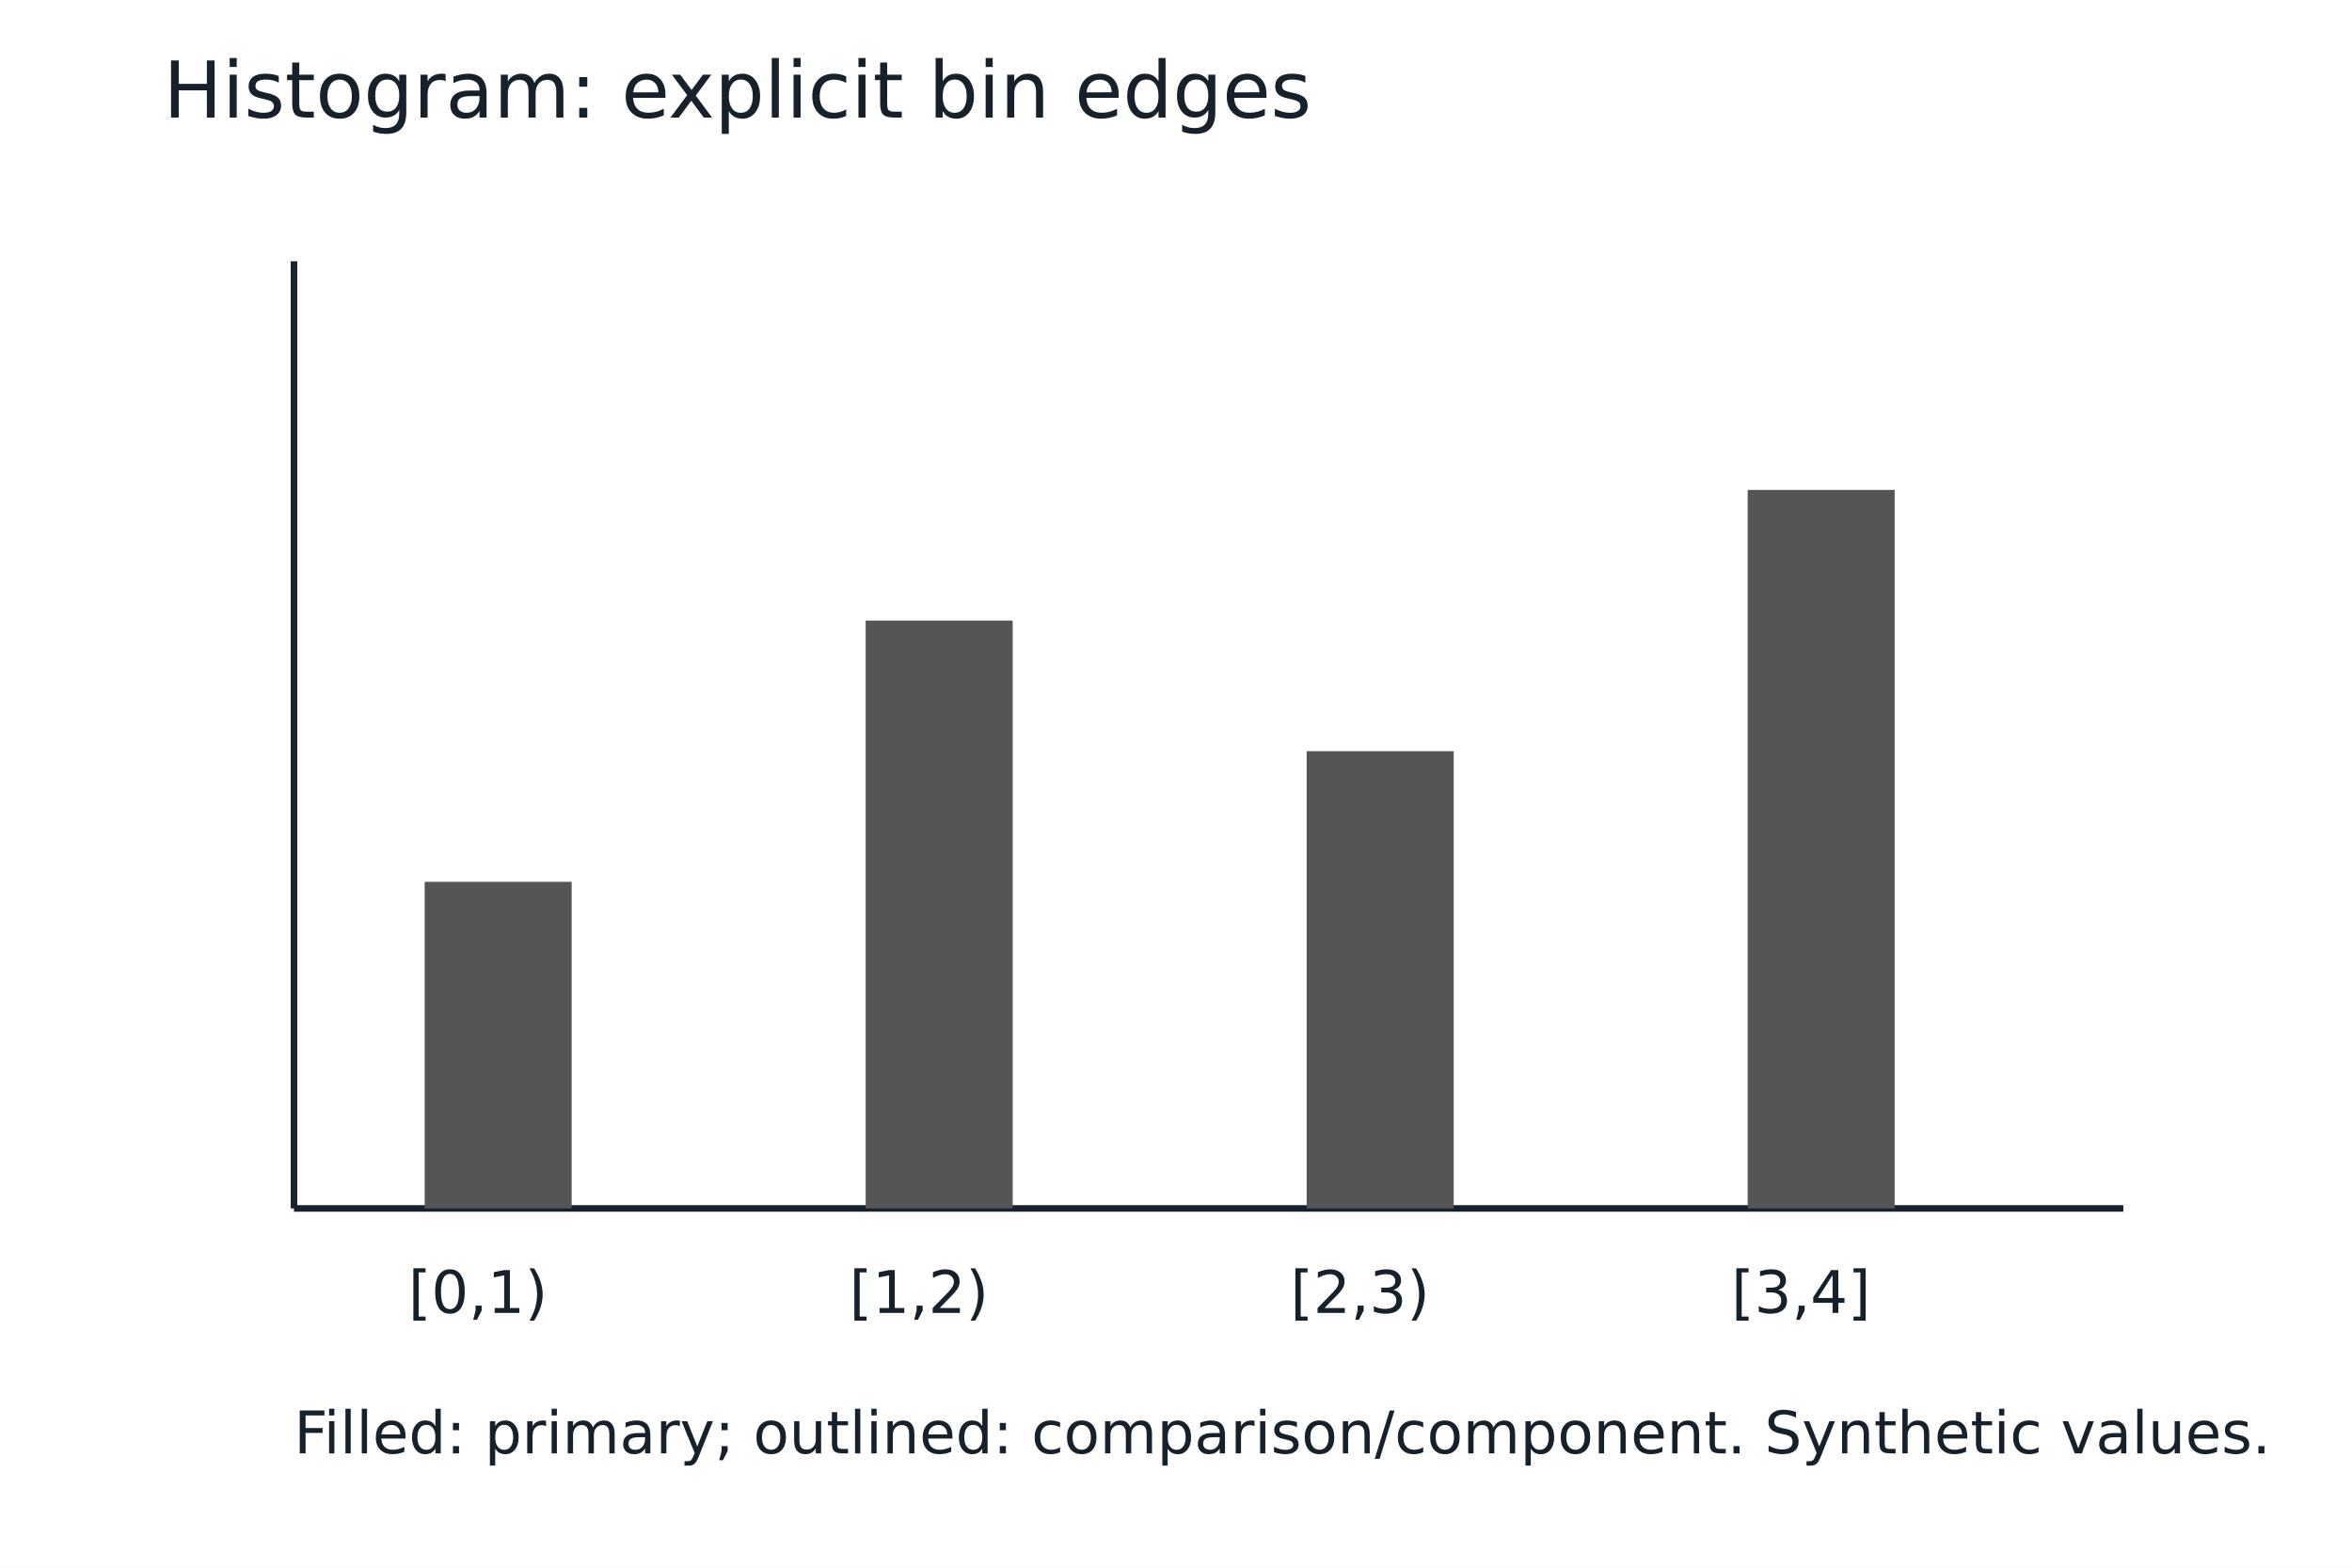
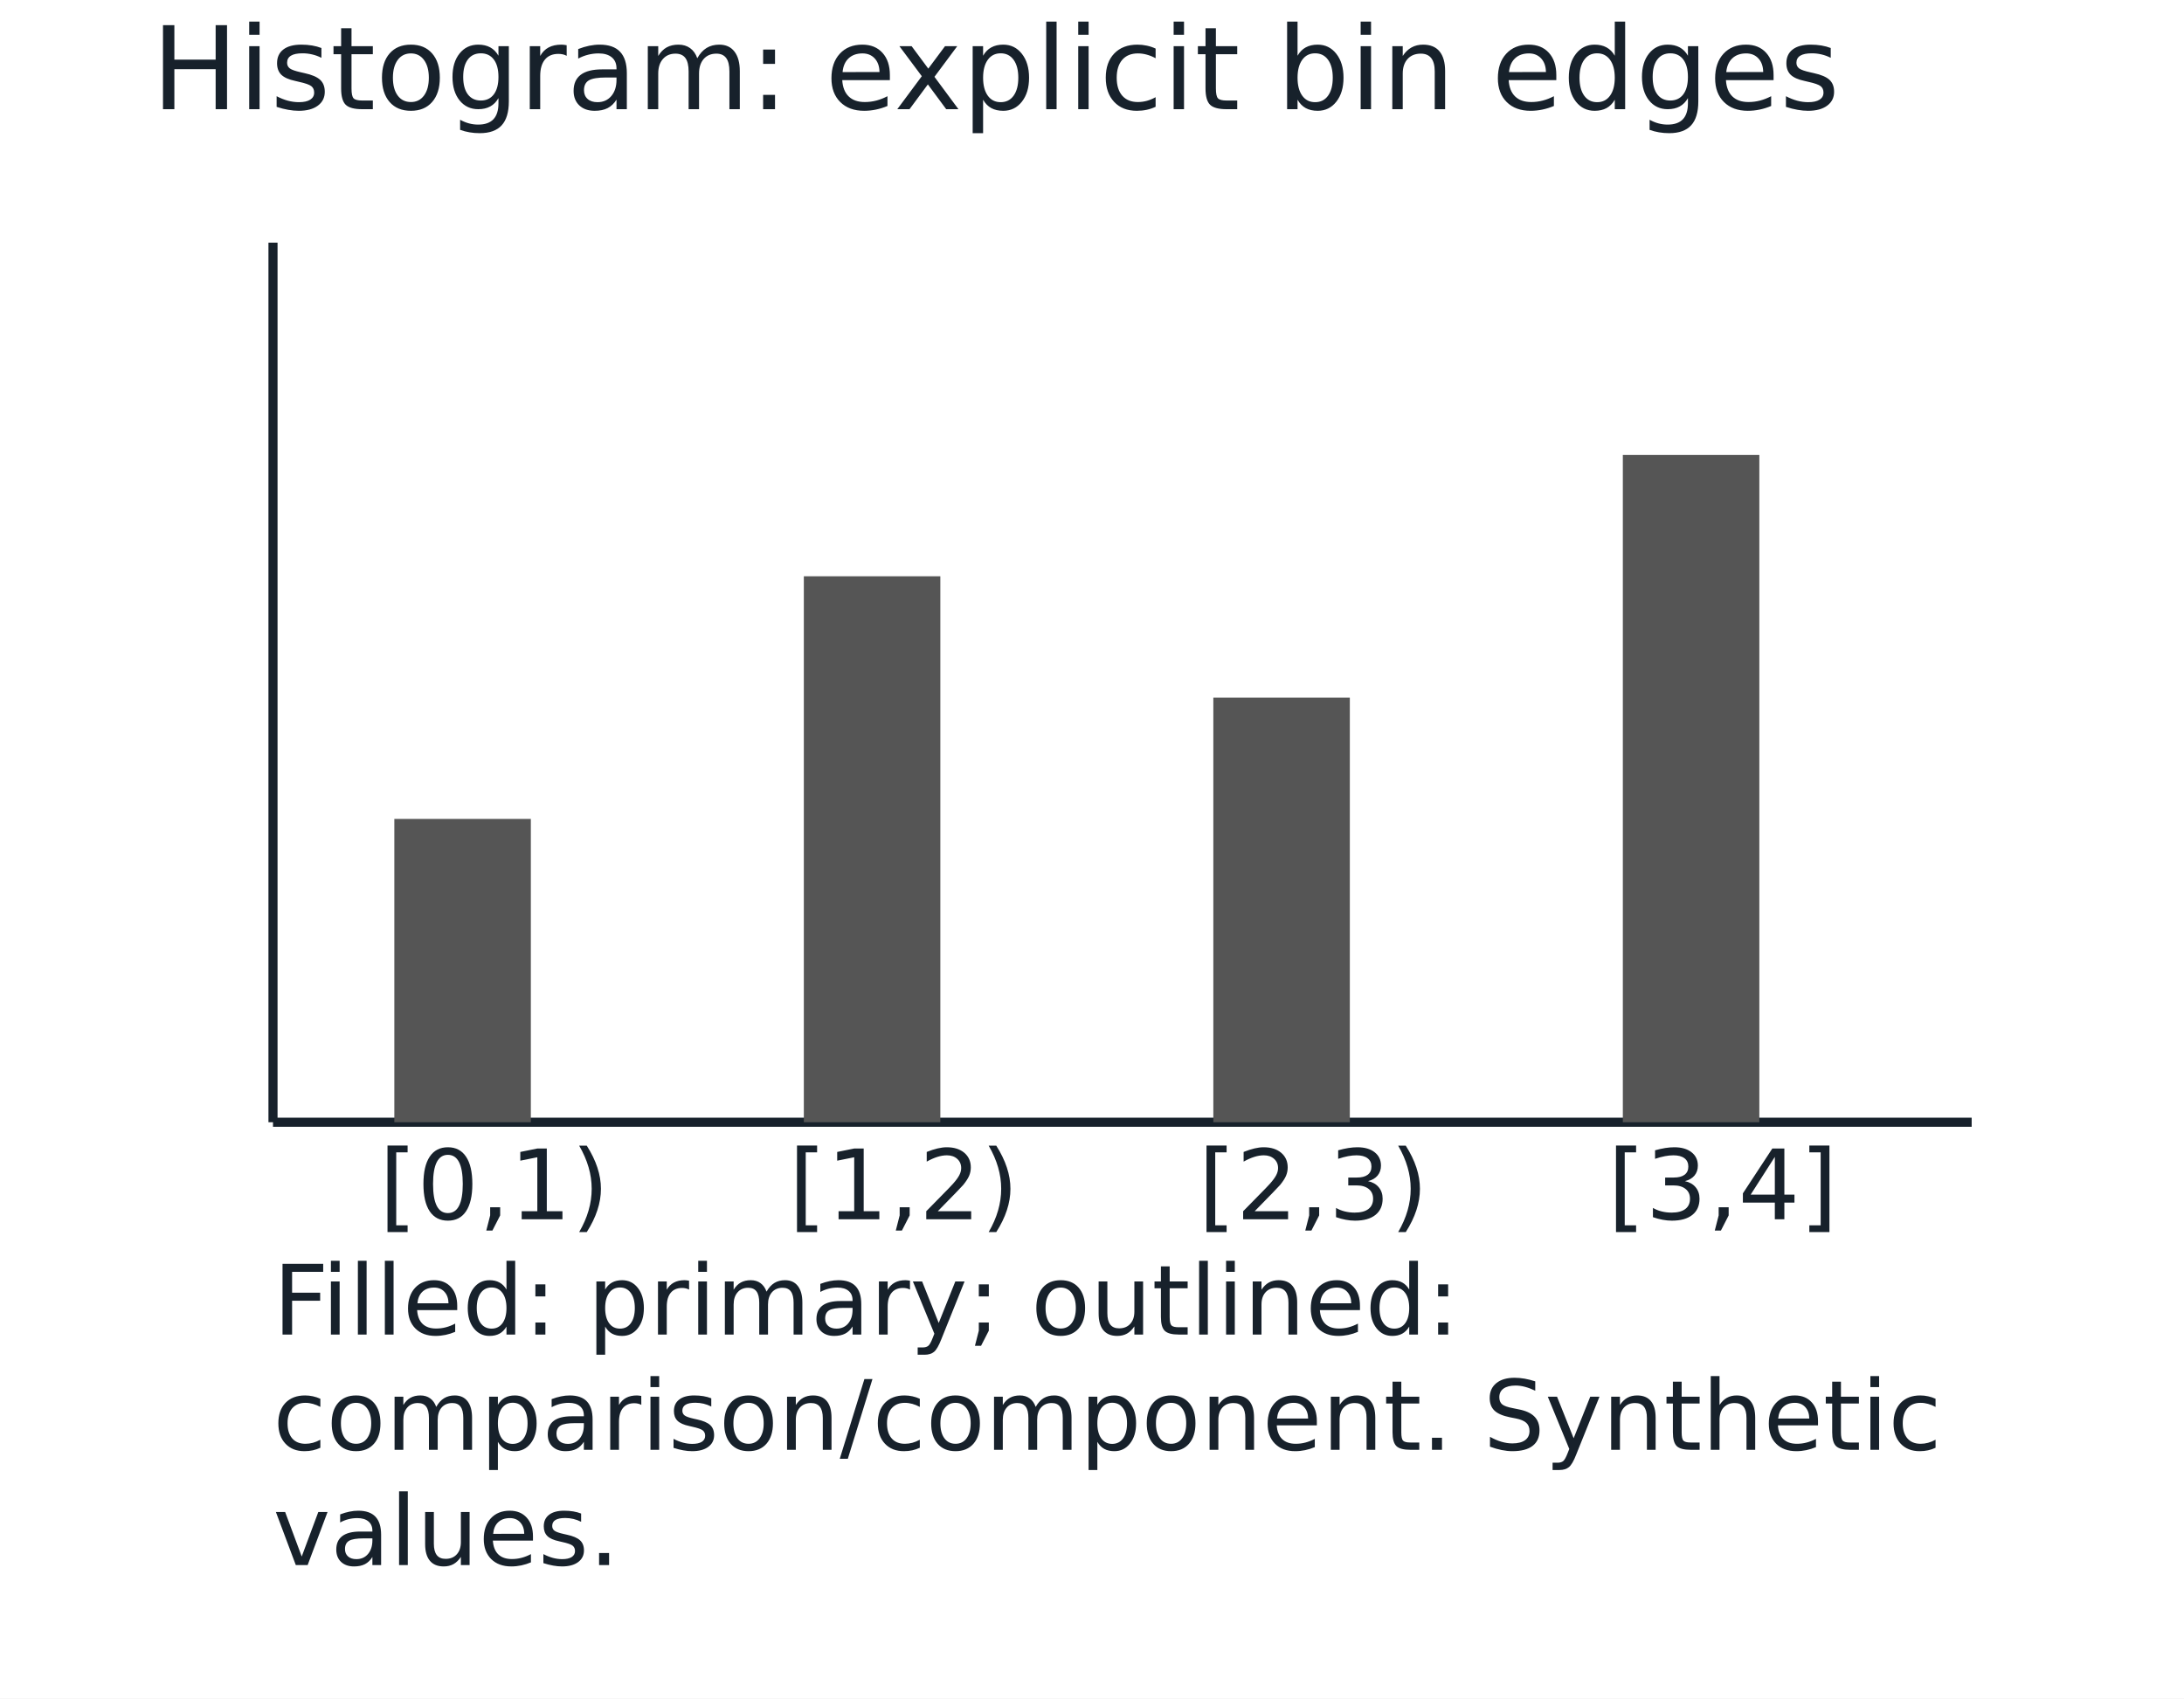
- <svg xmlns="http://www.w3.org/2000/svg" width="720" height="480" viewBox="0 0 720 480" role="img" aria-labelledby="title desc">
-   <rect width="720" height="480" fill="white" />
-   <g font-family="DejaVu Sans, sans-serif" font-size="18" fill="#17212b">
-     <text x="50" y="36" font-size="24">Histogram: explicit bin edges</text>
-     <line x1="90" y1="80" x2="90" y2="370" stroke="#17212b" stroke-width="2" />
-     <line x1="90" y1="370" x2="650" y2="370" stroke="#17212b" stroke-width="2" />
+ <svg xmlns="http://www.w3.org/2000/svg" width="720" height="560" viewBox="0 0 720 560" role="img" aria-labelledby="title desc">
+   <rect width="720" height="560" fill="white" />
+   <g font-family="DejaVu Sans, Liberation Sans, Arial, sans-serif" font-size="32" fill="#17212b">
+     <text x="50" y="36" font-size="38">Histogram: explicit bin edges</text>
+     <line x1="90" y1="80" x2="90" y2="370" stroke="#17212b" stroke-width="3" />
+     <line x1="90" y1="370" x2="650" y2="370" stroke="#17212b" stroke-width="3" />
    <rect x="130" y="270" width="45" height="100" fill="#555" />
    <text x="125" y="402">[0,1)</text>
    <rect x="265" y="190" width="45" height="180" fill="#555" />
    <text x="260" y="402">[1,2)</text>
    <rect x="400" y="230" width="45" height="140" fill="#555" />
    <text x="395" y="402">[2,3)</text>
    <rect x="535" y="150" width="45" height="220" fill="#555" />
    <text x="530" y="402">[3,4]</text>
-     <text x="90" y="445">Filled: primary; outlined: comparison/component. Synthetic values.</text>
+     <text x="90" y="440">
+       <tspan x="90.0" y="440">Filled: primary; outlined:</tspan>
+       <tspan x="90.0" y="478">comparison/component. Synthetic</tspan>
+       <tspan x="90.0" y="516">values.</tspan>
+     </text>
  </g>
</svg>
